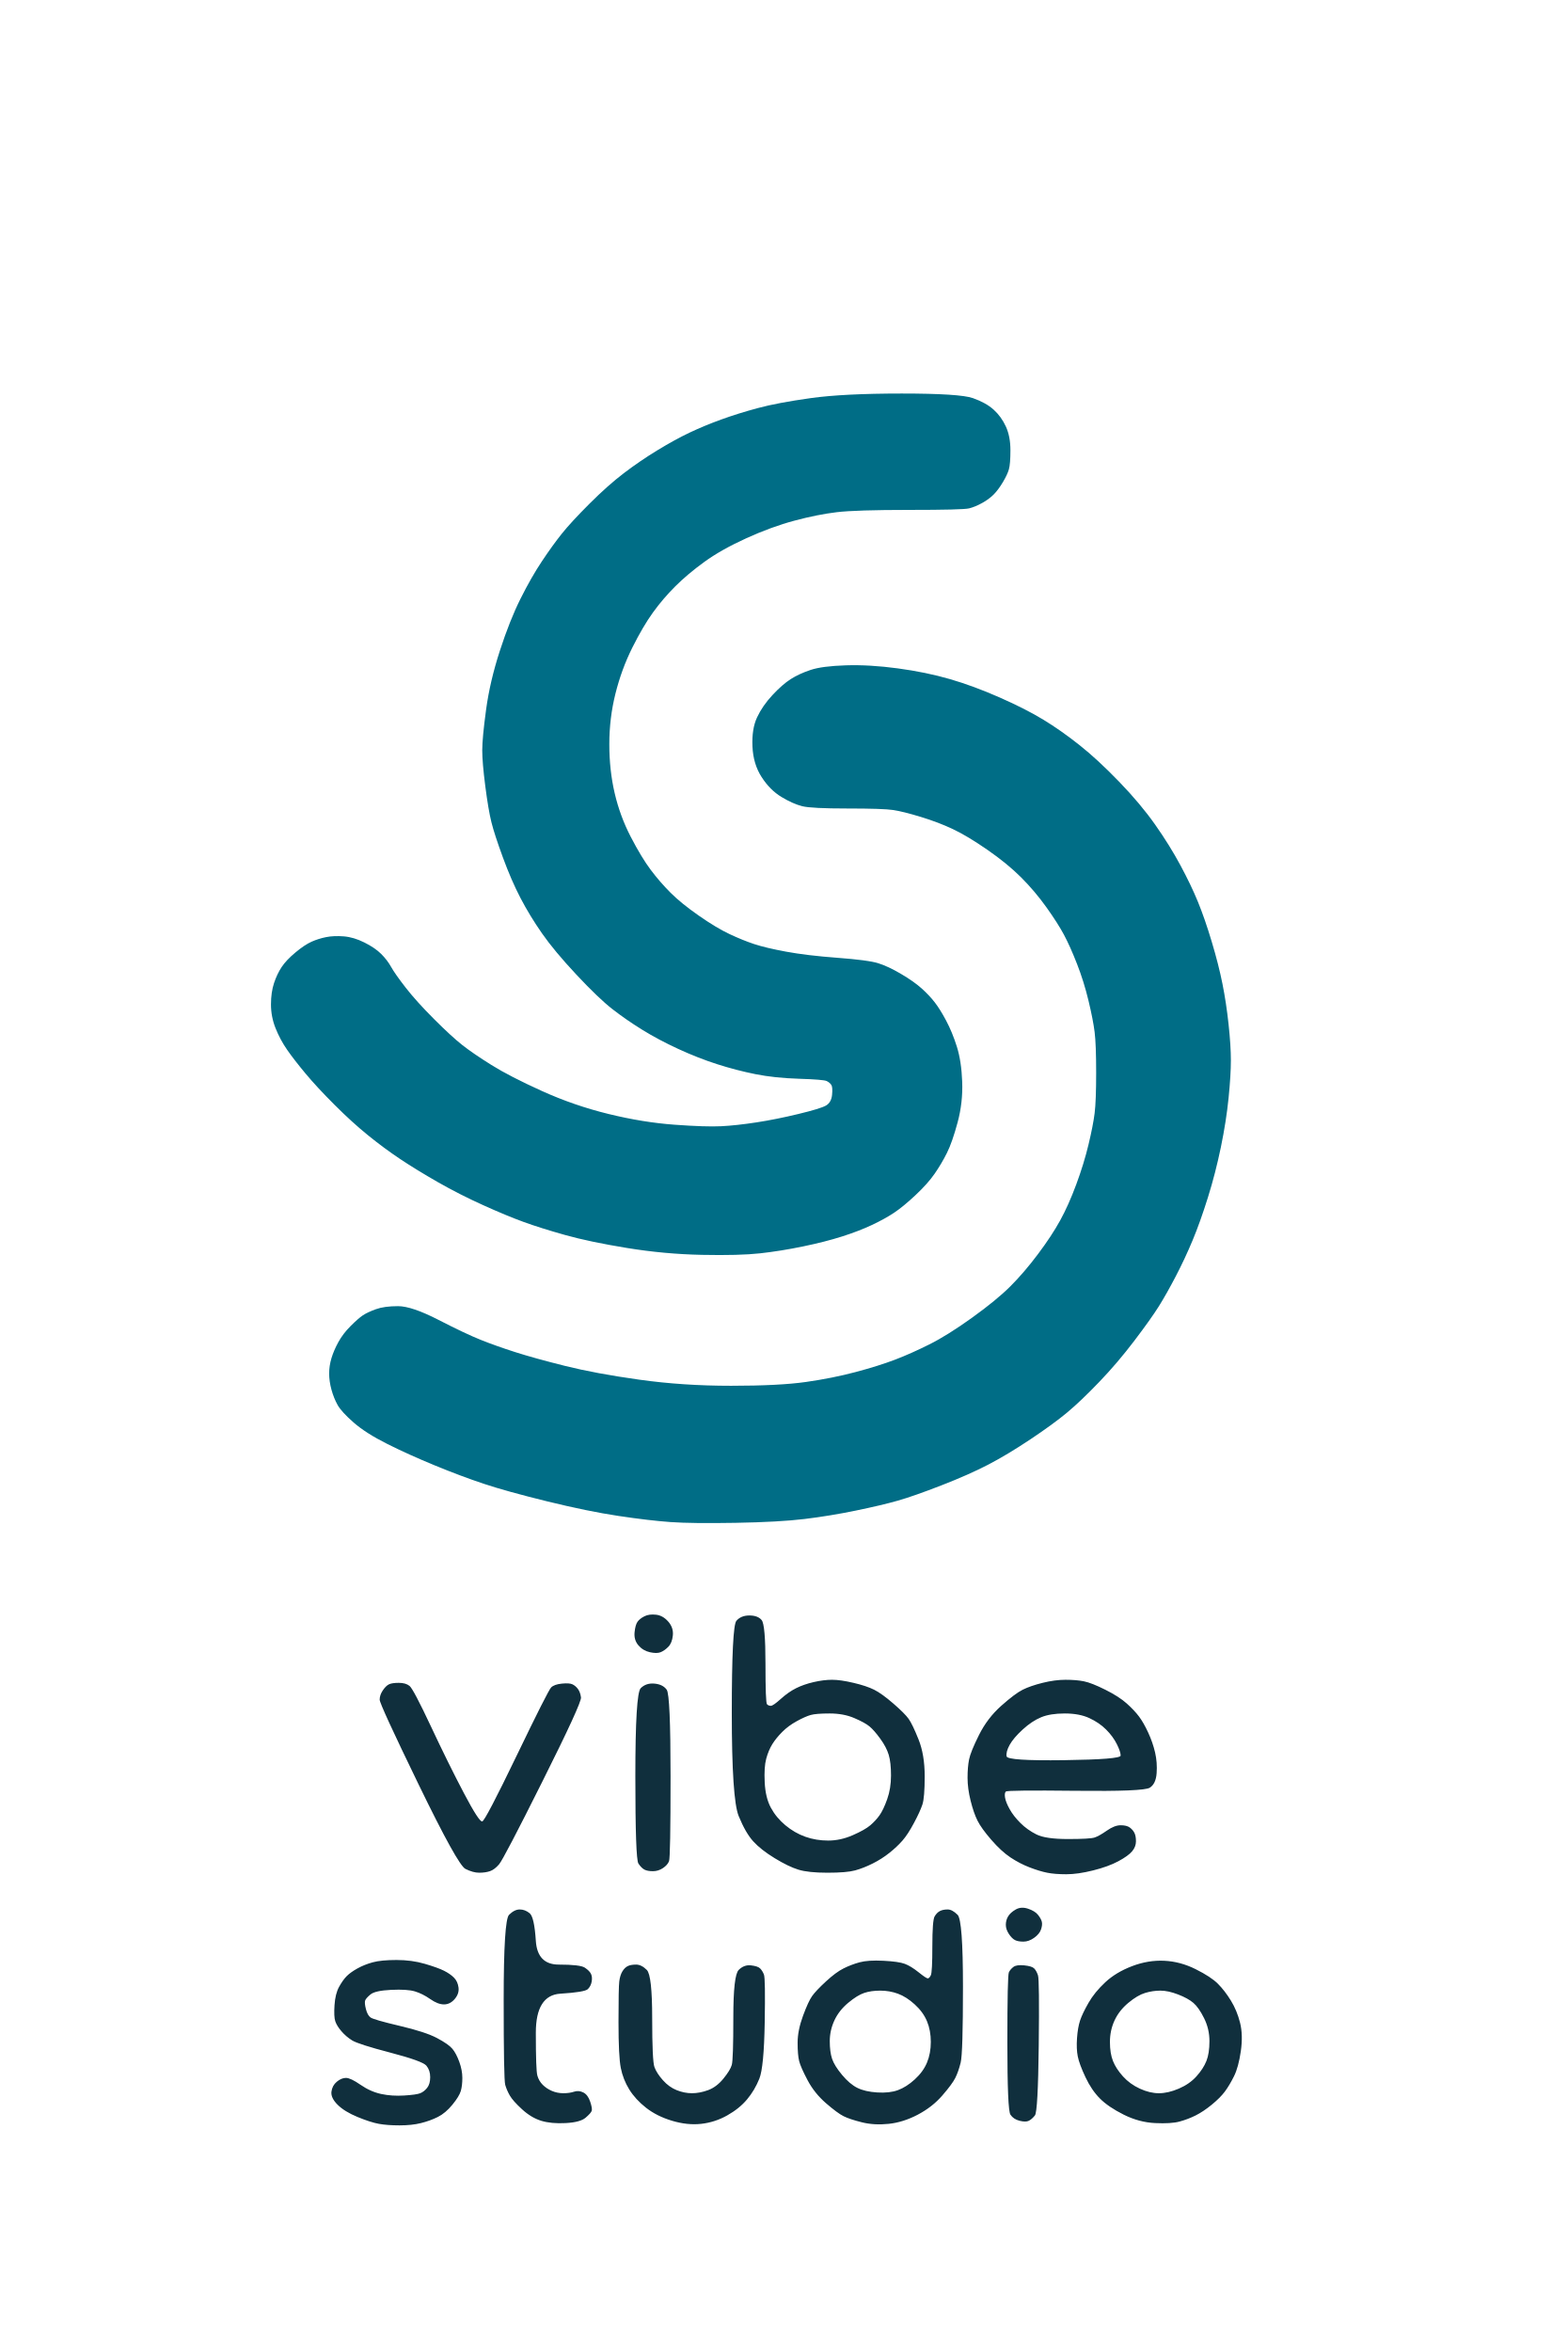
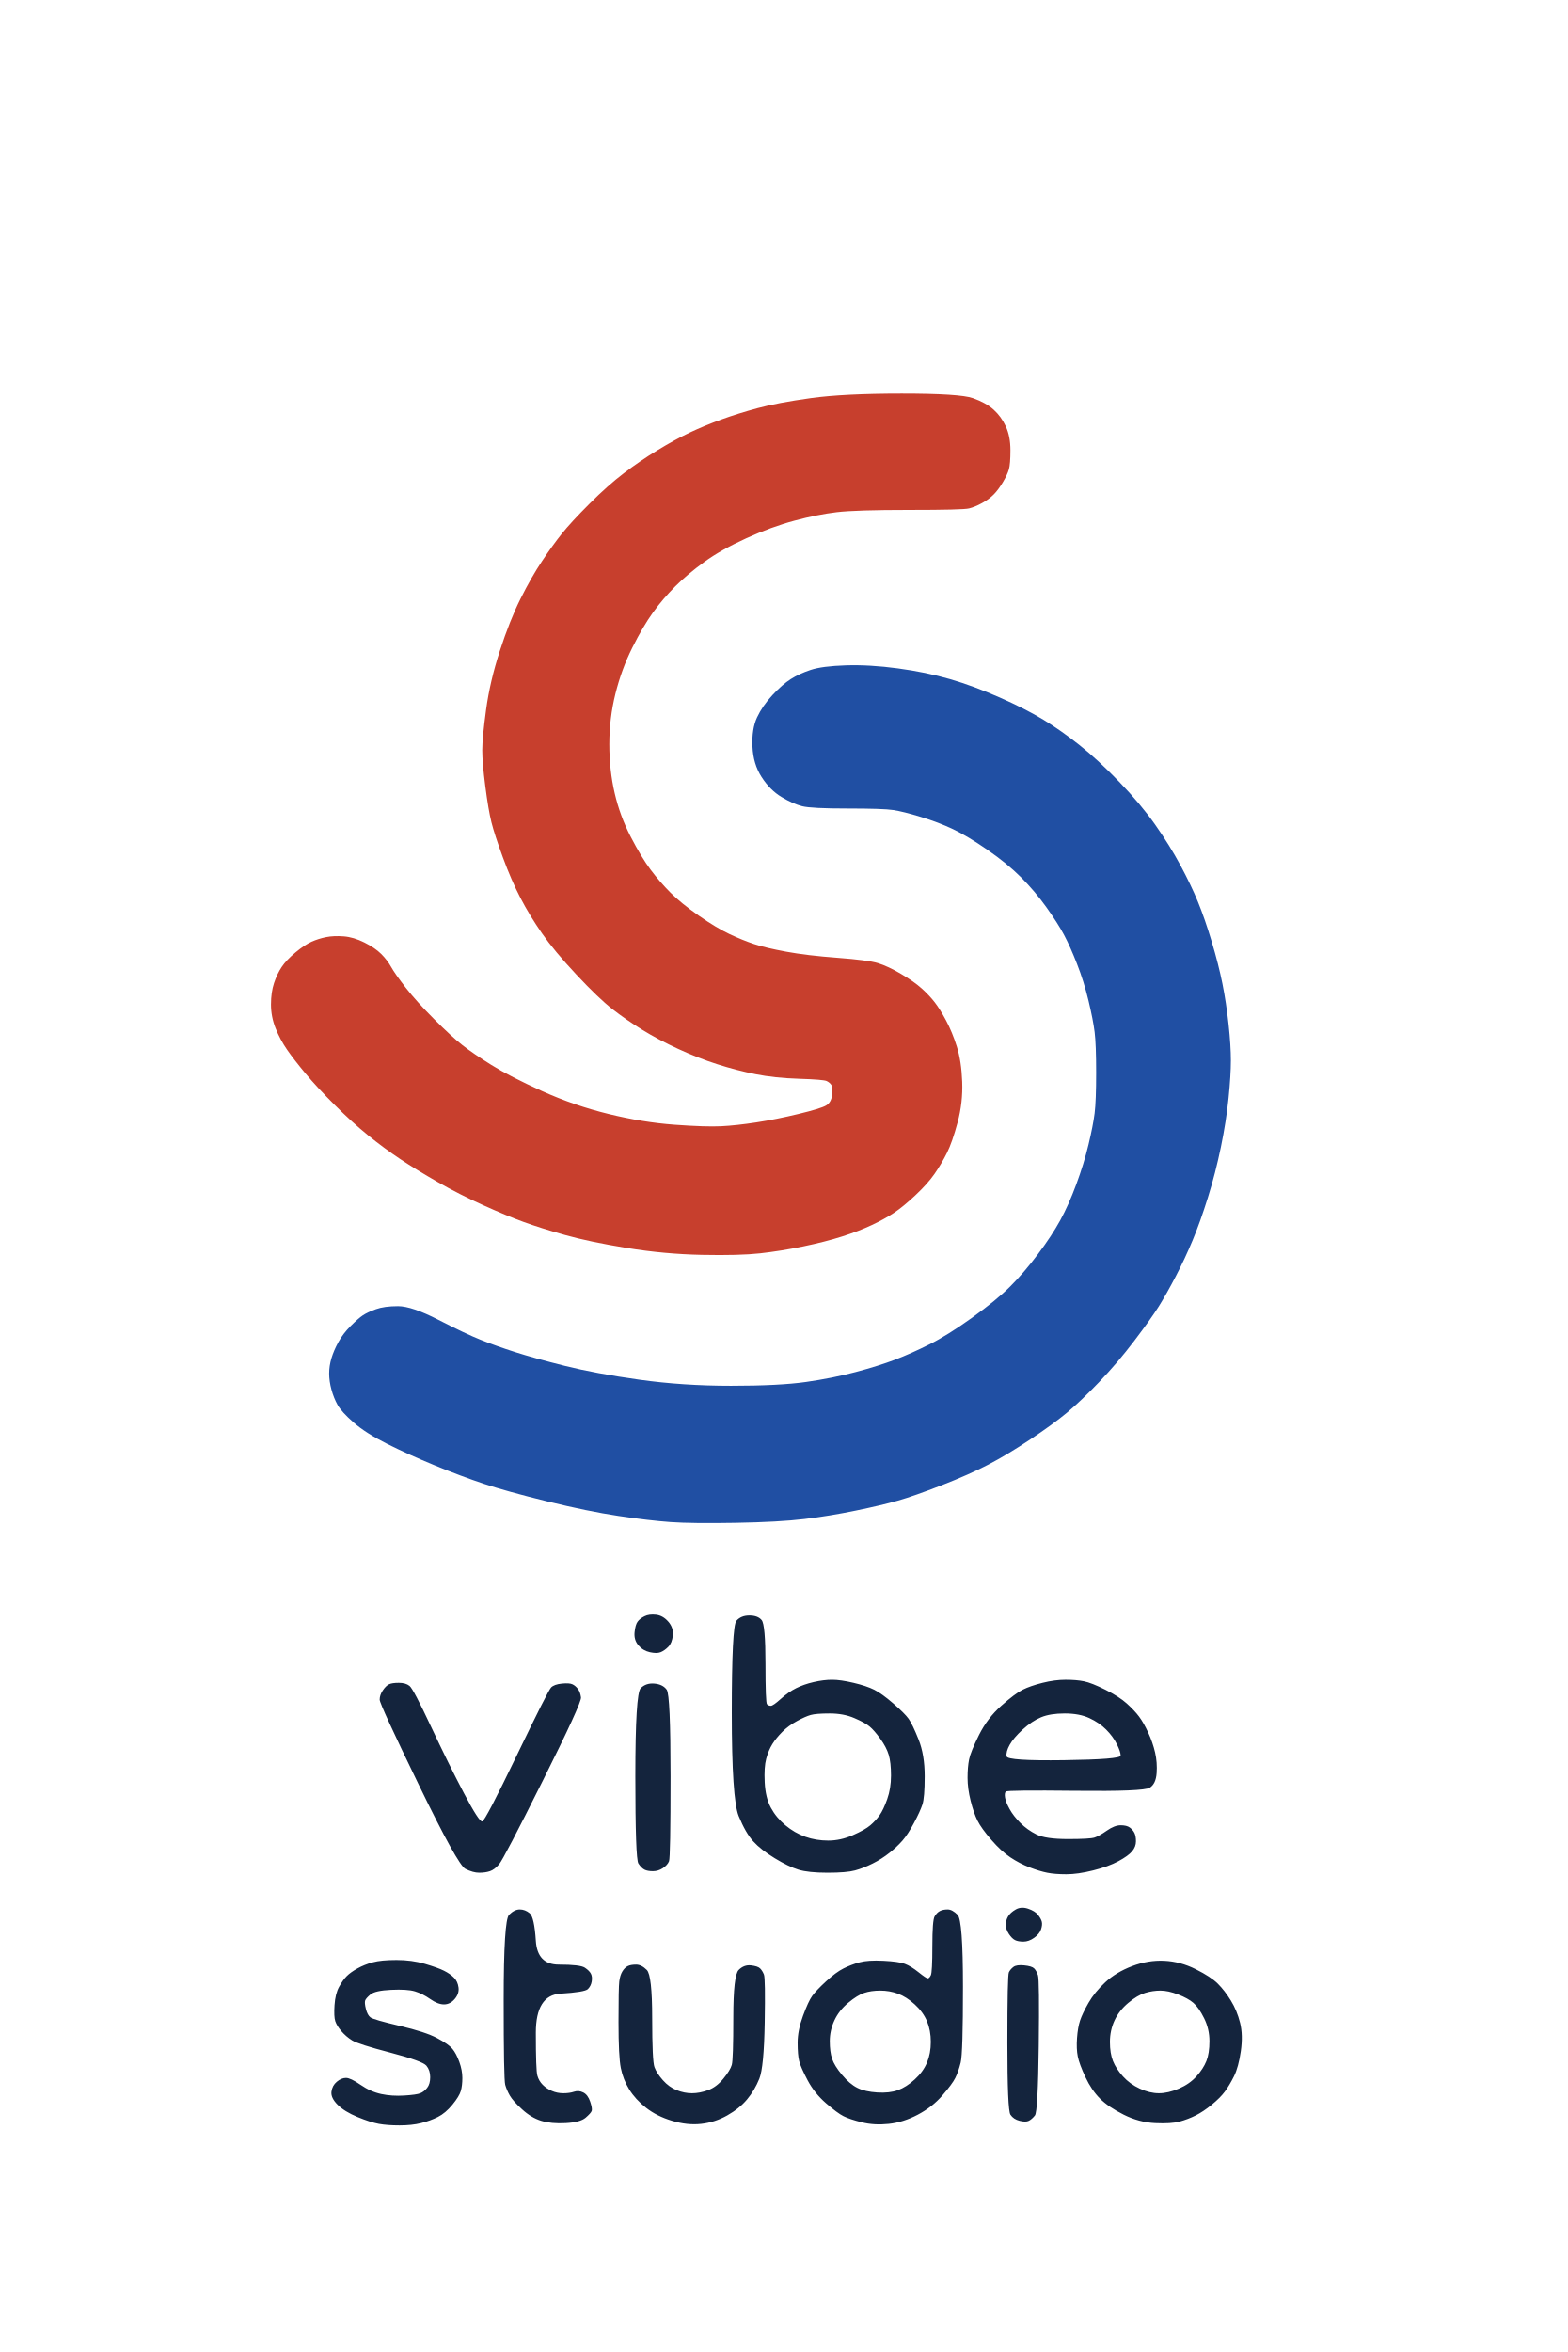
<svg xmlns="http://www.w3.org/2000/svg" viewBox="0 0 1024 1536">
-   <path fill="#006D86" fill-rule="evenodd" d="M754.5 538.5Q745 525 731 510.5Q717 496 705 486.5Q693 477 681.5 470Q670 463 653 455.5Q636 448 620.5 443.5Q605 439 586.5 436.5Q568 434 552.5 434.5Q537 435 529.5 437.5Q522 440 516.5 443.5Q511 447 504.5 454Q498 461 494.5 468.5Q491 476 491.5 487.5Q492 499 497.5 507.5Q503 516 510.5 520.5Q518 525 524 526.5Q530 528 553.5 528Q577 528 583.5 529Q590 530 601.5 533.5Q613 537 622.5 541.5Q632 546 645 555Q658 564 667 573Q676 582 683.5 592.5Q691 603 695 610.5Q699 618 703.5 629.5Q708 641 711 653.5Q714 666 715 674Q716 682 716 700.5Q716 719 715 727Q714 735 711 747.5Q708 760 703 773.5Q698 787 692.5 797Q687 807 678 819Q669 831 660 840Q651 849 635 860.5Q619 872 607 878Q595 884 584.5 888Q574 892 559 896Q544 900 526.5 902.5Q509 905 477.5 905Q446 905 417.5 901Q389 897 369 892Q349 887 336.5 883Q324 879 314 875Q304 871 286.5 862Q269 853 260 853Q251 853 245.5 855Q240 857 237 859Q234 861 229 866Q224 871 221 876.5Q218 882 216.5 887Q215 892 215 897Q215 902 216.5 907.5Q218 913 220.5 917.5Q223 922 231 929Q239 936 253 943Q267 950 284 957Q301 964 316 969Q331 974 357.5 980.5Q384 987 404 990Q424 993 438 994Q452 995 480.5 994.5Q509 994 525.5 992Q542 990 559 986.5Q576 983 586.5 980Q597 977 615 970Q633 963 645.5 956.5Q658 950 673 940Q688 930 697 922.5Q706 915 718 902.5Q730 890 741 875.5Q752 861 757 853Q762 845 768 833.5Q774 822 779 810Q784 798 789 782Q794 766 797.5 749Q801 732 802.5 717Q804 702 804 692.5Q804 683 802.5 669Q801 655 798.5 642.5Q796 630 791.5 615Q787 600 782.5 589Q778 578 771 565Q764 552 754.5 538.5ZM649 267.5Q644 263 635.5 260Q627 257 589 257Q551 257 529.5 260Q508 263 495 266.5Q482 270 471 274Q460 278 450.5 282.5Q441 287 429.5 294Q418 301 407.5 309Q397 317 385 329Q373 341 367 348.5Q361 356 354 366.5Q347 377 340 391Q333 405 326.5 425Q320 445 317.5 463.5Q315 482 315 490Q315 498 317 513.5Q319 529 321 537Q323 545 328.5 560Q334 575 340 586.5Q346 598 354 609.5Q362 621 376.5 636.5Q391 652 400 659Q409 666 419.5 672.5Q430 679 443 685Q456 691 468.5 695Q481 699 493.5 701.5Q506 704 522 704.5Q538 705 540 706Q542 707 543 708.5Q544 710 543.5 715Q543 720 539.5 722Q536 724 521.5 727.5Q507 731 494 733Q481 735 471 735.5Q461 736 440.5 734.5Q420 733 397.5 727.5Q375 722 354 712.5Q333 703 321 695.5Q309 688 302 682.5Q295 677 283.5 665.5Q272 654 265 645Q258 636 255.5 631.5Q253 627 249 623Q245 619 238 615.5Q231 612 224.5 611.5Q218 611 213 612Q208 613 203.5 615Q199 617 193 622Q187 627 184 631.5Q181 636 179 642Q177 648 177 656Q177 664 180 671.5Q183 679 187.5 685.5Q192 692 199.5 701Q207 710 218.5 721.5Q230 733 240.5 741.5Q251 750 261.5 757Q272 764 286 772Q300 780 315.5 787Q331 794 342 798Q353 802 369 806.5Q385 811 409.5 815Q434 819 458.5 819.5Q483 820 496.5 818.5Q510 817 524.5 814Q539 811 550 807.5Q561 804 569.5 800Q578 796 584 792Q590 788 598 780.5Q606 773 610.5 766.5Q615 760 618.5 753Q622 746 625.5 733Q629 720 628.5 706.5Q628 693 625 683.5Q622 674 618 666.5Q614 659 610.5 654.5Q607 650 602 645.5Q597 641 588.5 636Q580 631 573.5 629Q567 627 547 625.5Q527 624 513.5 621.5Q500 619 492.5 616.5Q485 614 476.5 610Q468 606 456.5 598Q445 590 438 583Q431 576 425 568Q419 560 412 546.5Q405 533 401.5 518Q398 503 398 486Q398 469 402 453Q406 437 413 423Q420 409 426.5 400Q433 391 441 383Q449 375 460 367Q471 359 487.5 351.5Q504 344 519 340Q534 336 546.5 334.5Q559 333 594 333Q629 333 633 332Q637 331 641.5 328.5Q646 326 649 323Q652 320 655 315Q658 310 659 306.5Q660 303 660 294Q660 285 657 278.5Q654 272 649 267.5Z" />
-   <path fill="#102F3D" fill-rule="evenodd" d="M669 1283.5Q664 1283 662 1284.5Q660 1286 659 1288Q658 1290 658 1334Q658 1378 660 1381Q662 1384 666 1385Q670 1386 672 1385Q674 1384 676 1381.5Q678 1379 678.5 1336Q679 1293 678 1290Q677 1287 675.5 1285.5Q674 1284 669 1283.5ZM410 1284Q408 1285 406.5 1287.5Q405 1290 404.5 1294Q404 1298 404 1320.5Q404 1343 405.5 1350.5Q407 1358 411 1364.5Q415 1371 422 1376.5Q429 1382 439 1385Q449 1388 458 1387Q467 1386 475 1381.5Q483 1377 488 1371Q493 1365 496 1357.5Q499 1350 499.5 1321Q500 1292 499 1289.5Q498 1287 496.5 1285.5Q495 1284 490.5 1283.5Q486 1283 482.5 1286.5Q479 1290 479 1317.5Q479 1345 478 1348.5Q477 1352 472.5 1357.5Q468 1363 462.5 1365Q457 1367 452 1367Q447 1367 442 1365Q437 1363 433 1358.5Q429 1354 427.5 1350Q426 1346 426 1318Q426 1290 422.5 1286.5Q419 1283 415.5 1283Q412 1283 410 1284ZM760.5 1280.5Q750 1280 739.5 1284Q729 1288 722 1294.5Q715 1301 711 1308Q707 1315 705.5 1319.5Q704 1324 703.5 1331Q703 1338 704 1343Q705 1348 709 1356.5Q713 1365 718.5 1370.5Q724 1376 734 1381Q744 1386 754.5 1386.5Q765 1387 770.5 1385.5Q776 1384 781 1381.5Q786 1379 791.5 1374.5Q797 1370 800 1366Q803 1362 806 1356Q809 1350 810.5 1339.5Q812 1329 810 1321Q808 1313 804 1306.5Q800 1300 795.5 1295.5Q791 1291 781 1286Q771 1281 760.5 1280.5ZM748 1301.5Q753 1300 758 1300Q763 1300 769.5 1302.5Q776 1305 779.5 1308Q783 1311 786.5 1318Q790 1325 790 1333Q790 1341 788 1346Q786 1351 781.5 1356Q777 1361 770 1364Q763 1367 757 1367Q751 1367 744.5 1364Q738 1361 733.5 1356Q729 1351 727 1346Q725 1341 725 1333.5Q725 1326 728 1319.5Q731 1313 737 1308Q743 1303 748 1301.5ZM243.5 1281.5Q238 1283 233.5 1285.5Q229 1288 226.5 1290.5Q224 1293 221.5 1297.5Q219 1302 218.5 1309.5Q218 1317 219 1320Q220 1323 223 1326.5Q226 1330 230 1332.5Q234 1335 255 1340.5Q276 1346 278.5 1349Q281 1352 281 1356.5Q281 1361 279 1363.5Q277 1366 274.5 1367Q272 1368 264 1368.5Q256 1369 249 1367.5Q242 1366 235.5 1361.5Q229 1357 226 1357Q223 1357 220 1359.5Q217 1362 216.5 1366Q216 1370 220.5 1374.5Q225 1379 233.5 1382.5Q242 1386 247.5 1387Q253 1388 261 1388Q269 1388 275 1386.5Q281 1385 286 1382.5Q291 1380 295.5 1374.5Q300 1369 301 1365.5Q302 1362 302 1357Q302 1352 300 1346.5Q298 1341 295.5 1338Q293 1335 285.5 1331Q278 1327 261 1323Q244 1319 242 1317.5Q240 1316 239 1312Q238 1308 238.5 1306.5Q239 1305 242 1302.5Q245 1300 255.5 1299.5Q266 1299 271 1300.5Q276 1302 281 1305.5Q286 1309 290 1309Q294 1309 297 1305.5Q300 1302 299.5 1298Q299 1294 296.5 1291.5Q294 1289 290 1287Q286 1285 277.5 1282.5Q269 1280 259 1280Q249 1280 243.5 1281.5ZM625.5 1250.5Q622 1247 619 1247Q616 1247 614 1248Q612 1249 610.5 1251.5Q609 1254 609 1271Q609 1288 608 1290Q607 1292 606 1292Q605 1292 600 1288Q595 1284 591 1282.5Q587 1281 577 1280.5Q567 1280 561.5 1281.5Q556 1283 551 1285.5Q546 1288 539.5 1294Q533 1300 530.5 1303.5Q528 1307 524.5 1316.5Q521 1326 521 1334Q521 1342 522 1346Q523 1350 527.5 1358.5Q532 1367 539.5 1373.5Q547 1380 551 1382Q555 1384 563 1386Q571 1388 580.5 1387Q590 1386 599.5 1381Q609 1376 615.5 1368.5Q622 1361 624 1357Q626 1353 627.5 1347Q629 1341 629 1297.5Q629 1254 625.5 1250.5ZM564.5 1301.5Q569 1300 575 1300Q581 1300 586.5 1302Q592 1304 597.5 1309Q603 1314 605.5 1320Q608 1326 608 1333.5Q608 1341 605.5 1347Q603 1353 597.5 1358Q592 1363 586.5 1365Q581 1367 573 1366.5Q565 1366 560 1363.5Q555 1361 550 1355Q545 1349 543.5 1344.5Q542 1340 542 1333Q542 1326 545 1319.5Q548 1313 554 1308Q560 1303 564.5 1301.5ZM339.5 1247Q336 1247 332.5 1250.5Q329 1254 329 1306Q329 1358 330 1361.5Q331 1365 333 1368.5Q335 1372 341 1377.5Q347 1383 353.5 1385Q360 1387 369.5 1386.5Q379 1386 382.5 1383Q386 1380 386.5 1378.5Q387 1377 385.5 1372.5Q384 1368 381 1366.5Q378 1365 375 1366Q372 1367 368 1367Q364 1367 360.5 1365.5Q357 1364 354.5 1361.5Q352 1359 351 1355.5Q350 1352 350 1327.5Q350 1303 366 1302Q382 1301 384 1299Q386 1297 386.5 1294Q387 1291 386 1289Q385 1287 382 1285Q379 1283 365 1283Q351 1283 350 1267.5Q349 1252 346 1249.5Q343 1247 339.5 1247ZM671.5 1246.5Q667 1245 663.5 1247Q660 1249 658.5 1251.5Q657 1254 657 1257Q657 1260 659 1263Q661 1266 663 1267Q665 1268 668.5 1268Q672 1268 675.5 1265.5Q679 1263 680 1260Q681 1257 680.5 1255Q680 1253 678 1250.5Q676 1248 671.5 1246.5ZM427.5 1099.5Q422 1099 418.5 1102.5Q415 1106 415 1160Q415 1214 417 1217Q419 1220 421 1221Q423 1222 426.5 1222Q430 1222 433 1220Q436 1218 437 1215.5Q438 1213 438 1160Q438 1107 435.5 1103.5Q433 1100 427.5 1099.5ZM254 1100Q252 1101 250 1104Q248 1107 248 1110Q248 1113 273.5 1165.5Q299 1218 304 1220.5Q309 1223 313 1223Q317 1223 320 1222Q323 1221 326 1217.5Q329 1214 354.5 1163Q380 1112 379.5 1108.5Q379 1105 377.5 1103Q376 1101 374 1100Q372 1099 367 1099.5Q362 1100 360 1102Q358 1104 337.5 1146.5Q317 1189 315 1189.5Q313 1190 303 1171Q293 1152 281.5 1127.5Q270 1103 267.5 1101Q265 1099 260.5 1099Q256 1099 254 1100ZM696 1097Q689 1097 681 1099Q673 1101 668 1103.5Q663 1106 654 1114Q645 1122 639.5 1133Q634 1144 633 1149Q632 1154 632 1161Q632 1168 634 1176Q636 1184 638.5 1189Q641 1194 647.5 1201.5Q654 1209 660 1213Q666 1217 672.5 1219.5Q679 1222 684 1223Q689 1224 696.5 1224Q704 1224 714 1221.5Q724 1219 730.5 1215.5Q737 1212 739.5 1209Q742 1206 742 1202.5Q742 1199 741 1197Q740 1195 738 1193.5Q736 1192 732 1192Q728 1192 723 1195.5Q718 1199 715 1200Q712 1201 697.5 1201Q683 1201 677 1198Q671 1195 666.5 1190.5Q662 1186 659.5 1181.5Q657 1177 656.5 1174Q656 1171 657 1170Q658 1169 702.5 1169.5Q747 1170 751 1167.5Q755 1165 755.5 1158Q756 1151 754.5 1144.5Q753 1138 750 1131.5Q747 1125 744 1121Q741 1117 736 1112.5Q731 1108 722 1103.5Q713 1099 708 1098Q703 1097 696 1097ZM657.5 1147Q657 1144 659.5 1139.5Q662 1135 668 1129.5Q674 1124 680 1121.5Q686 1119 695.5 1119Q705 1119 711.5 1122Q718 1125 722.5 1129.5Q727 1134 729.5 1139Q732 1144 732 1146.5Q732 1149 695 1149.5Q658 1150 657.5 1147ZM489.5 1055Q484 1055 481 1058.5Q478 1062 478 1118.5Q478 1175 482.5 1186Q487 1197 492 1202.5Q497 1208 506 1213.5Q515 1219 521.5 1221Q528 1223 540.5 1223Q553 1223 558.5 1221.5Q564 1220 570 1217Q576 1214 581 1210Q586 1206 589.5 1202Q593 1198 597 1190.5Q601 1183 602.5 1178.5Q604 1174 604 1160Q604 1146 600 1136Q596 1126 593.5 1122.5Q591 1119 583.5 1112.5Q576 1106 571 1103.5Q566 1101 557.5 1099Q549 1097 543.5 1097Q538 1097 531.5 1098.5Q525 1100 520 1102.5Q515 1105 510 1109.5Q505 1114 503.5 1114Q502 1114 501 1113Q500 1112 500 1086.5Q500 1061 497.5 1058Q495 1055 489.5 1055ZM529.5 1120Q533 1119 542 1119Q551 1119 558 1122Q565 1125 568 1127.5Q571 1130 575 1135.5Q579 1141 580.5 1146Q582 1151 582 1159.5Q582 1168 579.5 1175Q577 1182 574.5 1185.5Q572 1189 568.5 1192Q565 1195 557 1198.5Q549 1202 541 1202Q533 1202 526 1199.5Q519 1197 513 1192Q507 1187 503.5 1180.5Q500 1174 499.5 1164Q499 1154 500.5 1148.5Q502 1143 504.5 1139Q507 1135 511 1131Q515 1127 520.5 1124Q526 1121 529.5 1120ZM428.5 1054.5Q424 1054 421 1055.5Q418 1057 416.5 1059Q415 1061 414.5 1066Q414 1071 417 1074.5Q420 1078 424.5 1079Q429 1080 431.5 1079Q434 1078 436.5 1075.5Q439 1073 439.5 1068Q440 1063 436.5 1059Q433 1055 428.5 1054.5Z" />
+   <path data-brand-part="primary" fill="#204FA3" fill-rule="evenodd" d="M754.5 538.5Q745 525 731 510.5Q717 496 705 486.5Q693 477 681.5 470Q670 463 653 455.5Q636 448 620.5 443.5Q605 439 586.5 436.5Q568 434 552.5 434.5Q537 435 529.5 437.5Q522 440 516.5 443.5Q511 447 504.5 454Q498 461 494.5 468.5Q491 476 491.5 487.5Q492 499 497.5 507.5Q503 516 510.5 520.5Q518 525 524 526.5Q530 528 553.5 528Q577 528 583.5 529Q590 530 601.5 533.5Q613 537 622.5 541.5Q632 546 645 555Q658 564 667 573Q676 582 683.5 592.5Q691 603 695 610.5Q699 618 703.5 629.5Q708 641 711 653.5Q714 666 715 674Q716 682 716 700.5Q716 719 715 727Q714 735 711 747.5Q708 760 703 773.5Q698 787 692.5 797Q687 807 678 819Q669 831 660 840Q651 849 635 860.5Q619 872 607 878Q595 884 584.5 888Q574 892 559 896Q544 900 526.5 902.5Q509 905 477.5 905Q446 905 417.5 901Q389 897 369 892Q349 887 336.5 883Q324 879 314 875Q304 871 286.5 862Q269 853 260 853Q251 853 245.5 855Q240 857 237 859Q234 861 229 866Q224 871 221 876.5Q218 882 216.5 887Q215 892 215 897Q215 902 216.5 907.5Q218 913 220.5 917.5Q223 922 231 929Q239 936 253 943Q267 950 284 957Q301 964 316 969Q331 974 357.5 980.5Q384 987 404 990Q424 993 438 994Q452 995 480.5 994.5Q509 994 525.5 992Q542 990 559 986.5Q576 983 586.5 980Q597 977 615 970Q633 963 645.5 956.5Q658 950 673 940Q688 930 697 922.5Q706 915 718 902.5Q730 890 741 875.5Q752 861 757 853Q762 845 768 833.5Q774 822 779 810Q784 798 789 782Q794 766 797.5 749Q801 732 802.5 717Q804 702 804 692.5Q804 683 802.5 669Q801 655 798.5 642.5Q796 630 791.5 615Q787 600 782.5 589Q778 578 771 565Q764 552 754.5 538.5Z" />
+   <path data-brand-part="signal" fill="#C73F2D" fill-rule="evenodd" d="M649 267.5Q644 263 635.5 260Q627 257 589 257Q551 257 529.5 260Q508 263 495 266.5Q482 270 471 274Q460 278 450.5 282.5Q441 287 429.5 294Q418 301 407.5 309Q397 317 385 329Q373 341 367 348.5Q361 356 354 366.5Q347 377 340 391Q333 405 326.5 425Q320 445 317.5 463.5Q315 482 315 490Q315 498 317 513.5Q319 529 321 537Q323 545 328.5 560Q334 575 340 586.5Q346 598 354 609.5Q362 621 376.5 636.5Q391 652 400 659Q409 666 419.5 672.5Q430 679 443 685Q456 691 468.5 695Q481 699 493.5 701.5Q506 704 522 704.5Q538 705 540 706Q542 707 543 708.5Q544 710 543.5 715Q543 720 539.5 722Q536 724 521.5 727.5Q507 731 494 733Q481 735 471 735.5Q461 736 440.5 734.5Q420 733 397.5 727.5Q375 722 354 712.5Q333 703 321 695.5Q309 688 302 682.5Q295 677 283.5 665.5Q272 654 265 645Q258 636 255.5 631.5Q253 627 249 623Q245 619 238 615.5Q231 612 224.5 611.5Q218 611 213 612Q208 613 203.5 615Q199 617 193 622Q187 627 184 631.5Q181 636 179 642Q177 648 177 656Q177 664 180 671.5Q183 679 187.5 685.5Q192 692 199.5 701Q207 710 218.5 721.5Q230 733 240.5 741.5Q251 750 261.5 757Q272 764 286 772Q300 780 315.5 787Q331 794 342 798Q353 802 369 806.5Q385 811 409.5 815Q434 819 458.5 819.5Q483 820 496.5 818.5Q510 817 524.5 814Q539 811 550 807.5Q561 804 569.5 800Q578 796 584 792Q590 788 598 780.5Q606 773 610.5 766.5Q615 760 618.5 753Q622 746 625.5 733Q629 720 628.5 706.5Q628 693 625 683.5Q622 674 618 666.5Q614 659 610.5 654.5Q607 650 602 645.5Q597 641 588.5 636Q580 631 573.5 629Q567 627 547 625.5Q527 624 513.5 621.5Q500 619 492.5 616.5Q485 614 476.5 610Q468 606 456.5 598Q445 590 438 583Q431 576 425 568Q419 560 412 546.5Q405 533 401.5 518Q398 503 398 486Q398 469 402 453Q406 437 413 423Q420 409 426.5 400Q433 391 441 383Q449 375 460 367Q471 359 487.5 351.5Q504 344 519 340Q534 336 546.5 334.5Q559 333 594 333Q629 333 633 332Q637 331 641.5 328.5Q646 326 649 323Q652 320 655 315Q658 310 659 306.5Q660 303 660 294Q660 285 657 278.5Q654 272 649 267.5Z" />
+   <path data-brand-part="wordmark" fill="#14243D" fill-rule="evenodd" d="M669 1283.5Q664 1283 662 1284.5Q660 1286 659 1288Q658 1290 658 1334Q658 1378 660 1381Q662 1384 666 1385Q670 1386 672 1385Q674 1384 676 1381.5Q678 1379 678.5 1336Q679 1293 678 1290Q677 1287 675.5 1285.5Q674 1284 669 1283.5ZM410 1284Q408 1285 406.5 1287.5Q405 1290 404.5 1294Q404 1298 404 1320.5Q404 1343 405.5 1350.5Q407 1358 411 1364.5Q415 1371 422 1376.5Q429 1382 439 1385Q449 1388 458 1387Q467 1386 475 1381.5Q483 1377 488 1371Q493 1365 496 1357.5Q499 1350 499.5 1321Q500 1292 499 1289.5Q498 1287 496.5 1285.5Q495 1284 490.5 1283.5Q486 1283 482.5 1286.5Q479 1290 479 1317.5Q479 1345 478 1348.5Q477 1352 472.5 1357.5Q468 1363 462.5 1365Q457 1367 452 1367Q447 1367 442 1365Q437 1363 433 1358.5Q429 1354 427.5 1350Q426 1346 426 1318Q426 1290 422.5 1286.5Q419 1283 415.5 1283Q412 1283 410 1284ZM760.5 1280.5Q750 1280 739.5 1284Q729 1288 722 1294.5Q715 1301 711 1308Q707 1315 705.5 1319.5Q704 1324 703.5 1331Q703 1338 704 1343Q705 1348 709 1356.5Q713 1365 718.5 1370.5Q724 1376 734 1381Q744 1386 754.5 1386.5Q765 1387 770.5 1385.5Q776 1384 781 1381.5Q786 1379 791.5 1374.5Q797 1370 800 1366Q803 1362 806 1356Q809 1350 810.5 1339.5Q812 1329 810 1321Q808 1313 804 1306.5Q800 1300 795.5 1295.5Q791 1291 781 1286Q771 1281 760.5 1280.5ZM748 1301.5Q753 1300 758 1300Q763 1300 769.5 1302.5Q776 1305 779.5 1308Q783 1311 786.5 1318Q790 1325 790 1333Q790 1341 788 1346Q786 1351 781.5 1356Q777 1361 770 1364Q763 1367 757 1367Q751 1367 744.5 1364Q738 1361 733.5 1356Q729 1351 727 1346Q725 1341 725 1333.5Q725 1326 728 1319.5Q731 1313 737 1308Q743 1303 748 1301.5ZM243.5 1281.5Q238 1283 233.5 1285.5Q229 1288 226.5 1290.5Q224 1293 221.5 1297.5Q219 1302 218.5 1309.5Q218 1317 219 1320Q220 1323 223 1326.5Q226 1330 230 1332.5Q234 1335 255 1340.5Q276 1346 278.5 1349Q281 1352 281 1356.5Q281 1361 279 1363.5Q277 1366 274.5 1367Q272 1368 264 1368.5Q256 1369 249 1367.5Q242 1366 235.5 1361.5Q229 1357 226 1357Q223 1357 220 1359.5Q217 1362 216.5 1366Q216 1370 220.5 1374.5Q225 1379 233.5 1382.5Q242 1386 247.5 1387Q253 1388 261 1388Q269 1388 275 1386.5Q281 1385 286 1382.5Q291 1380 295.5 1374.5Q300 1369 301 1365.5Q302 1362 302 1357Q302 1352 300 1346.5Q298 1341 295.5 1338Q293 1335 285.5 1331Q278 1327 261 1323Q244 1319 242 1317.5Q240 1316 239 1312Q238 1308 238.5 1306.5Q239 1305 242 1302.5Q245 1300 255.5 1299.5Q266 1299 271 1300.5Q276 1302 281 1305.5Q286 1309 290 1309Q294 1309 297 1305.5Q300 1302 299.5 1298Q299 1294 296.5 1291.5Q294 1289 290 1287Q286 1285 277.5 1282.5Q269 1280 259 1280Q249 1280 243.5 1281.5ZM625.5 1250.5Q622 1247 619 1247Q616 1247 614 1248Q612 1249 610.5 1251.5Q609 1254 609 1271Q609 1288 608 1290Q607 1292 606 1292Q605 1292 600 1288Q595 1284 591 1282.5Q587 1281 577 1280.5Q567 1280 561.5 1281.5Q556 1283 551 1285.5Q546 1288 539.5 1294Q533 1300 530.5 1303.5Q528 1307 524.5 1316.5Q521 1326 521 1334Q521 1342 522 1346Q523 1350 527.5 1358.5Q532 1367 539.5 1373.5Q547 1380 551 1382Q555 1384 563 1386Q571 1388 580.5 1387Q590 1386 599.5 1381Q609 1376 615.5 1368.5Q622 1361 624 1357Q626 1353 627.5 1347Q629 1341 629 1297.5Q629 1254 625.5 1250.5ZM564.5 1301.5Q569 1300 575 1300Q581 1300 586.5 1302Q592 1304 597.5 1309Q603 1314 605.5 1320Q608 1326 608 1333.5Q608 1341 605.5 1347Q603 1353 597.5 1358Q592 1363 586.5 1365Q581 1367 573 1366.5Q565 1366 560 1363.5Q555 1361 550 1355Q545 1349 543.5 1344.5Q542 1340 542 1333Q542 1326 545 1319.5Q548 1313 554 1308Q560 1303 564.5 1301.5ZM339.5 1247Q336 1247 332.5 1250.5Q329 1254 329 1306Q329 1358 330 1361.5Q331 1365 333 1368.5Q335 1372 341 1377.5Q347 1383 353.5 1385Q360 1387 369.5 1386.5Q379 1386 382.5 1383Q386 1380 386.5 1378.5Q387 1377 385.5 1372.5Q384 1368 381 1366.5Q378 1365 375 1366Q372 1367 368 1367Q364 1367 360.5 1365.5Q357 1364 354.5 1361.5Q352 1359 351 1355.5Q350 1352 350 1327.5Q350 1303 366 1302Q382 1301 384 1299Q386 1297 386.5 1294Q387 1291 386 1289Q385 1287 382 1285Q379 1283 365 1283Q351 1283 350 1267.5Q349 1252 346 1249.5Q343 1247 339.5 1247ZM671.5 1246.5Q667 1245 663.5 1247Q660 1249 658.5 1251.5Q657 1254 657 1257Q657 1260 659 1263Q661 1266 663 1267Q665 1268 668.5 1268Q672 1268 675.5 1265.5Q679 1263 680 1260Q681 1257 680.5 1255Q680 1253 678 1250.5Q676 1248 671.5 1246.5ZM427.5 1099.5Q422 1099 418.5 1102.5Q415 1106 415 1160Q415 1214 417 1217Q419 1220 421 1221Q423 1222 426.5 1222Q430 1222 433 1220Q436 1218 437 1215.5Q438 1213 438 1160Q438 1107 435.5 1103.5Q433 1100 427.5 1099.5ZM254 1100Q252 1101 250 1104Q248 1107 248 1110Q248 1113 273.5 1165.5Q299 1218 304 1220.5Q309 1223 313 1223Q317 1223 320 1222Q323 1221 326 1217.5Q329 1214 354.5 1163Q380 1112 379.5 1108.5Q379 1105 377.5 1103Q376 1101 374 1100Q372 1099 367 1099.5Q362 1100 360 1102Q358 1104 337.5 1146.5Q317 1189 315 1189.5Q313 1190 303 1171Q293 1152 281.5 1127.5Q270 1103 267.5 1101Q265 1099 260.5 1099Q256 1099 254 1100ZM696 1097Q689 1097 681 1099Q673 1101 668 1103.5Q663 1106 654 1114Q645 1122 639.5 1133Q634 1144 633 1149Q632 1154 632 1161Q632 1168 634 1176Q636 1184 638.5 1189Q641 1194 647.5 1201.5Q654 1209 660 1213Q666 1217 672.5 1219.5Q679 1222 684 1223Q689 1224 696.5 1224Q704 1224 714 1221.5Q724 1219 730.5 1215.5Q737 1212 739.5 1209Q742 1206 742 1202.5Q742 1199 741 1197Q740 1195 738 1193.5Q736 1192 732 1192Q728 1192 723 1195.5Q718 1199 715 1200Q712 1201 697.5 1201Q683 1201 677 1198Q671 1195 666.5 1190.5Q662 1186 659.5 1181.5Q657 1177 656.5 1174Q656 1171 657 1170Q658 1169 702.5 1169.5Q747 1170 751 1167.5Q755 1165 755.5 1158Q756 1151 754.5 1144.5Q753 1138 750 1131.5Q747 1125 744 1121Q741 1117 736 1112.5Q731 1108 722 1103.5Q713 1099 708 1098Q703 1097 696 1097ZM657.5 1147Q657 1144 659.5 1139.5Q662 1135 668 1129.5Q674 1124 680 1121.5Q686 1119 695.5 1119Q705 1119 711.5 1122Q718 1125 722.5 1129.5Q727 1134 729.5 1139Q732 1144 732 1146.5Q732 1149 695 1149.5Q658 1150 657.5 1147ZM489.5 1055Q484 1055 481 1058.5Q478 1062 478 1118.5Q478 1175 482.5 1186Q487 1197 492 1202.5Q497 1208 506 1213.5Q515 1219 521.5 1221Q528 1223 540.5 1223Q553 1223 558.5 1221.5Q564 1220 570 1217Q576 1214 581 1210Q586 1206 589.5 1202Q593 1198 597 1190.5Q601 1183 602.5 1178.5Q604 1174 604 1160Q604 1146 600 1136Q596 1126 593.5 1122.5Q591 1119 583.5 1112.5Q576 1106 571 1103.5Q566 1101 557.5 1099Q549 1097 543.5 1097Q538 1097 531.5 1098.5Q525 1100 520 1102.5Q515 1105 510 1109.5Q505 1114 503.5 1114Q502 1114 501 1113Q500 1112 500 1086.5Q500 1061 497.5 1058Q495 1055 489.5 1055ZM529.5 1120Q533 1119 542 1119Q551 1119 558 1122Q565 1125 568 1127.5Q571 1130 575 1135.5Q579 1141 580.5 1146Q582 1151 582 1159.5Q582 1168 579.5 1175Q577 1182 574.5 1185.5Q572 1189 568.5 1192Q565 1195 557 1198.5Q549 1202 541 1202Q533 1202 526 1199.5Q519 1197 513 1192Q507 1187 503.5 1180.5Q500 1174 499.5 1164Q499 1154 500.5 1148.5Q502 1143 504.5 1139Q507 1135 511 1131Q515 1127 520.5 1124Q526 1121 529.5 1120ZM428.5 1054.5Q424 1054 421 1055.5Q418 1057 416.5 1059Q415 1061 414.5 1066Q414 1071 417 1074.5Q420 1078 424.5 1079Q429 1080 431.5 1079Q434 1078 436.5 1075.5Q439 1073 439.5 1068Q440 1063 436.5 1059Q433 1055 428.5 1054.5Z" />
</svg>
